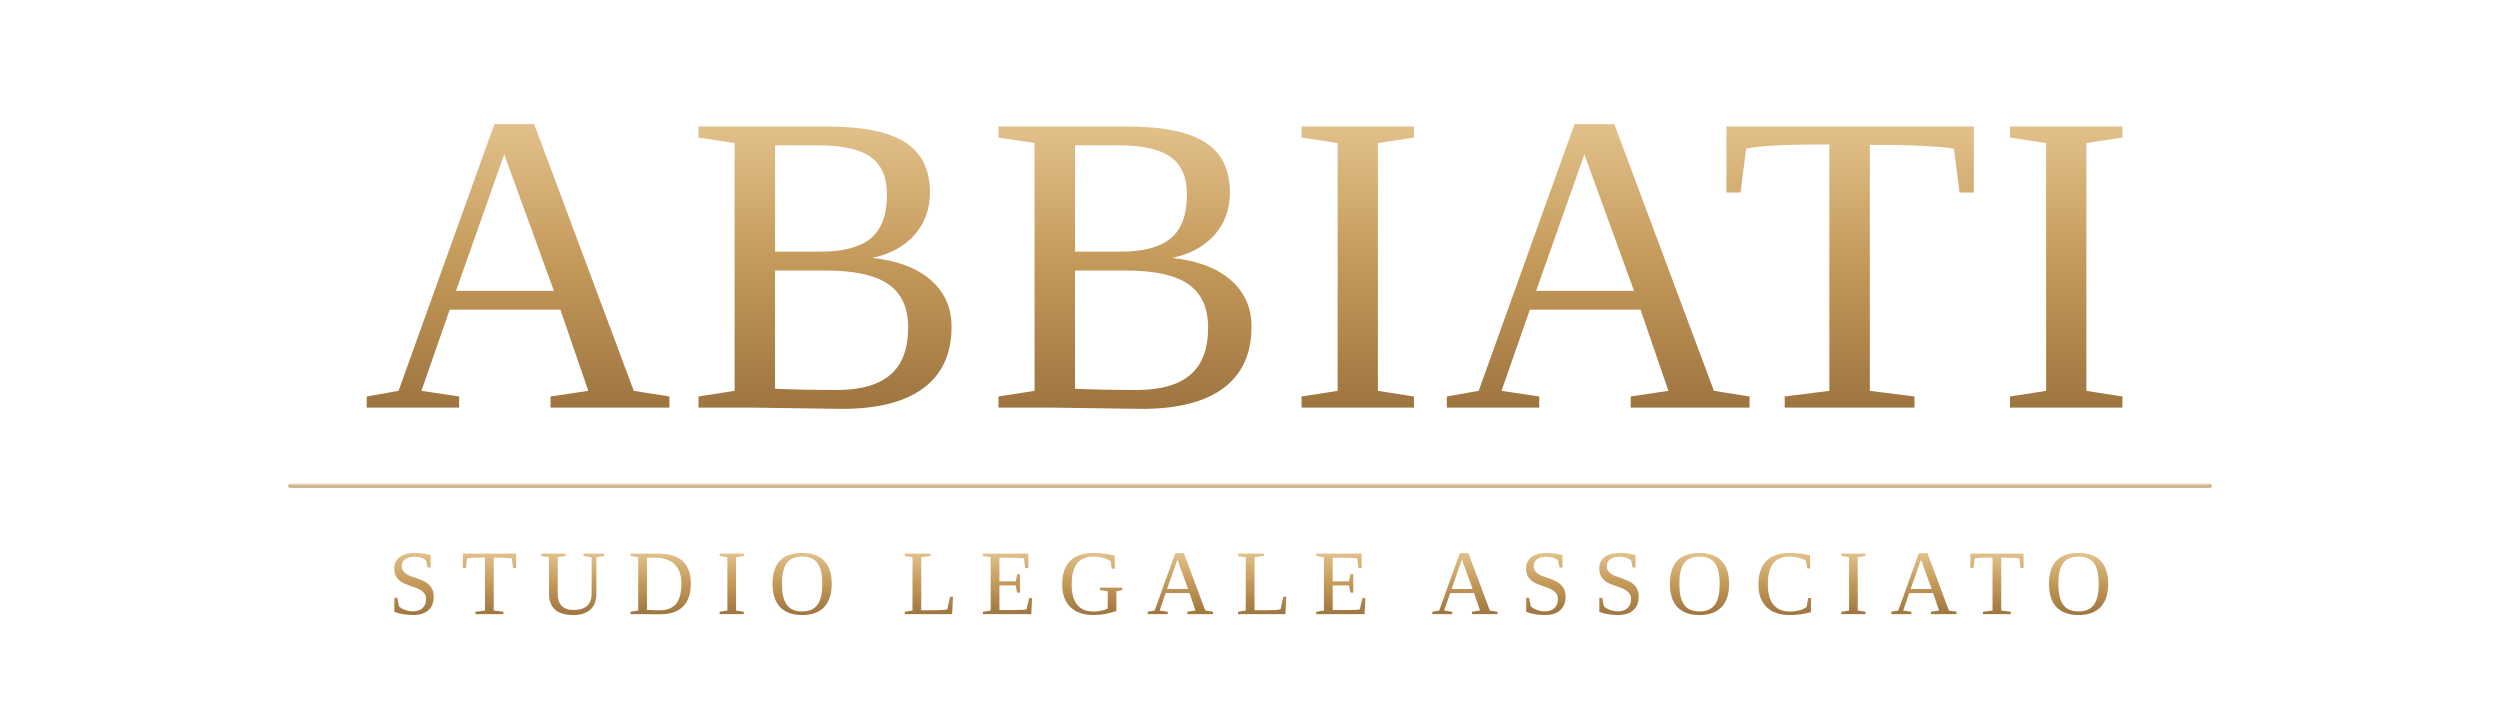
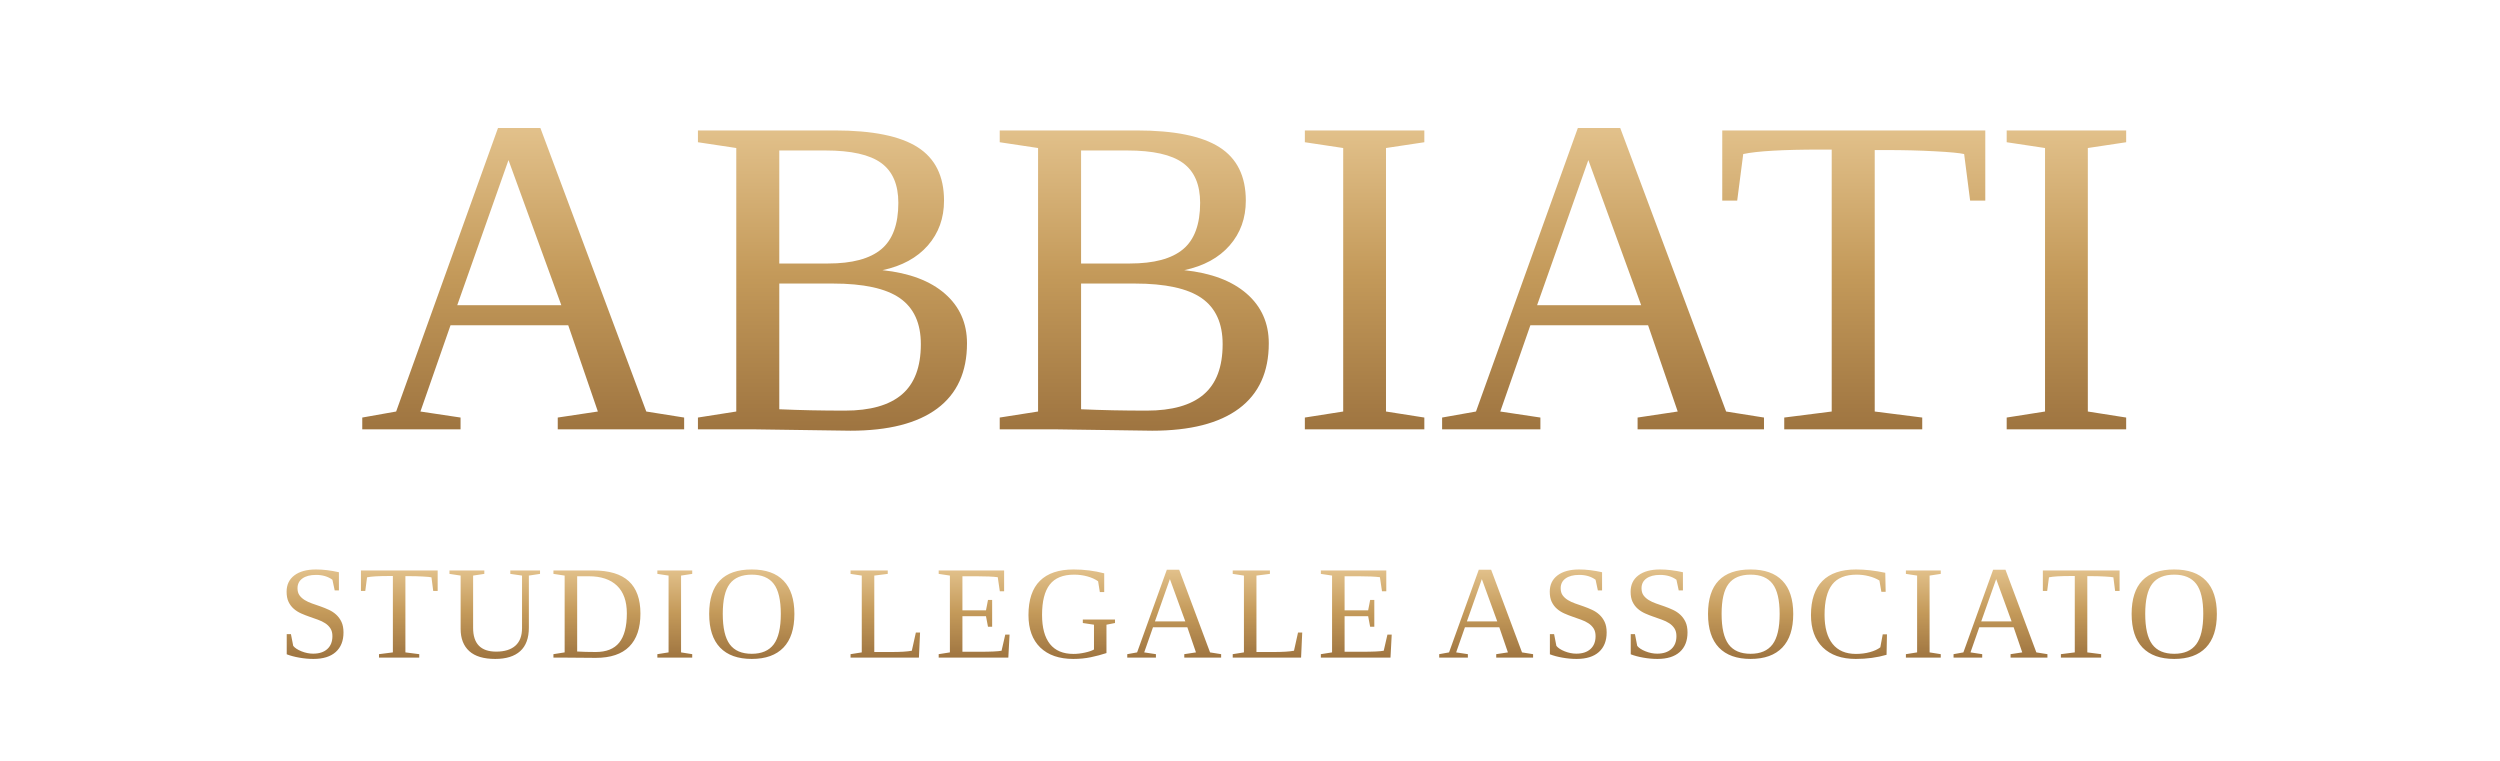
- <svg xmlns="http://www.w3.org/2000/svg" viewBox="0 0 920 260" role="img" aria-labelledby="title desc">
+ <svg xmlns="http://www.w3.org/2000/svg" viewBox="0 0 920 280" role="img" aria-labelledby="title desc">
  <defs>
    <linearGradient id="bronze" x1="0" y1="0" x2="0" y2="1">
      <stop offset="0" stop-color="#E2C18B" />
      <stop offset="0.48" stop-color="#C49A5A" />
      <stop offset="1" stop-color="#9E7440" />
    </linearGradient>
  </defs>
-   <g fill="url(#bronze)" text-anchor="middle">
-     <text x="460" y="150" font-family="Georgia, 'Times New Roman', serif" font-size="158" font-weight="400" letter-spacing="5">ABBIATI</text>
-     <rect x="106" y="178" width="708" height="1.5" rx=".75" opacity=".68" />
-     <text x="460" y="226" font-family="Georgia, 'Times New Roman', serif" font-size="34" font-weight="400" letter-spacing="8">STUDIO LEGALE ASSOCIATO</text>
+   <g fill="url(#bronze)" text-anchor="middle" font-family="'Times New Roman', Times, serif">
+     <text x="460" y="158" font-size="168" font-weight="400" letter-spacing="-1">ABBIATI</text>
+     <text x="460" y="242" font-size="49" font-weight="400" letter-spacing="2.5">STUDIO LEGALE ASSOCIATO</text>
  </g>
</svg>
